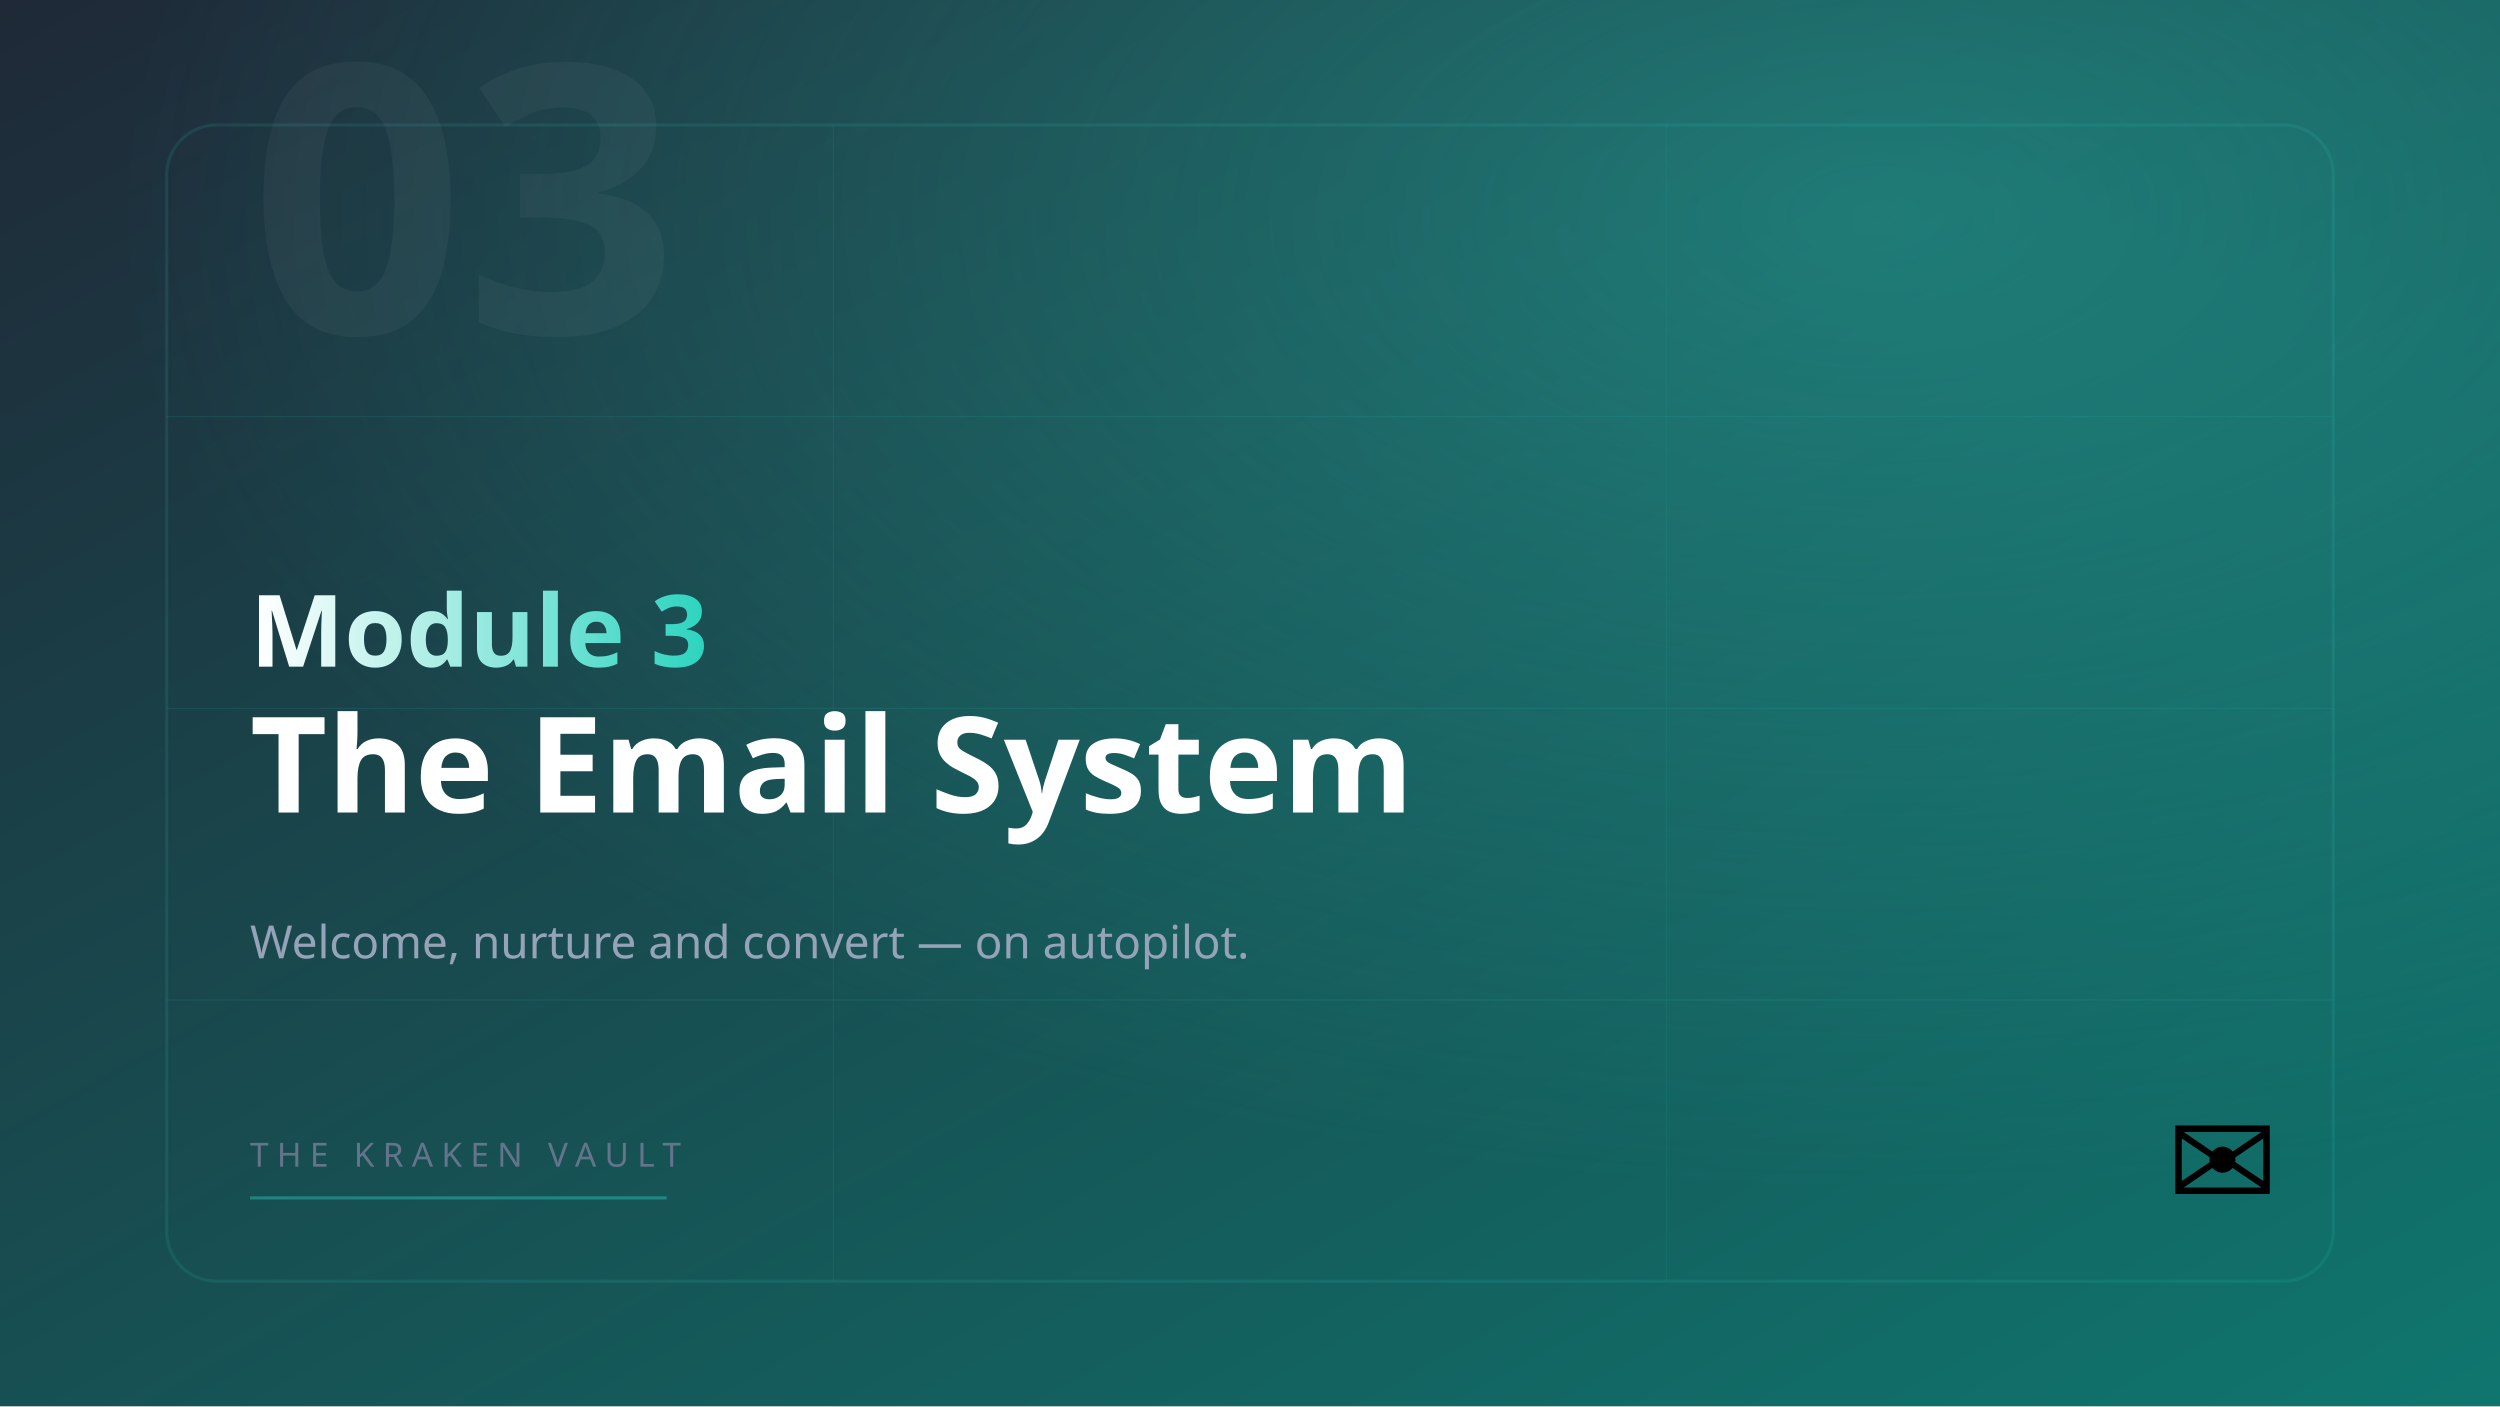
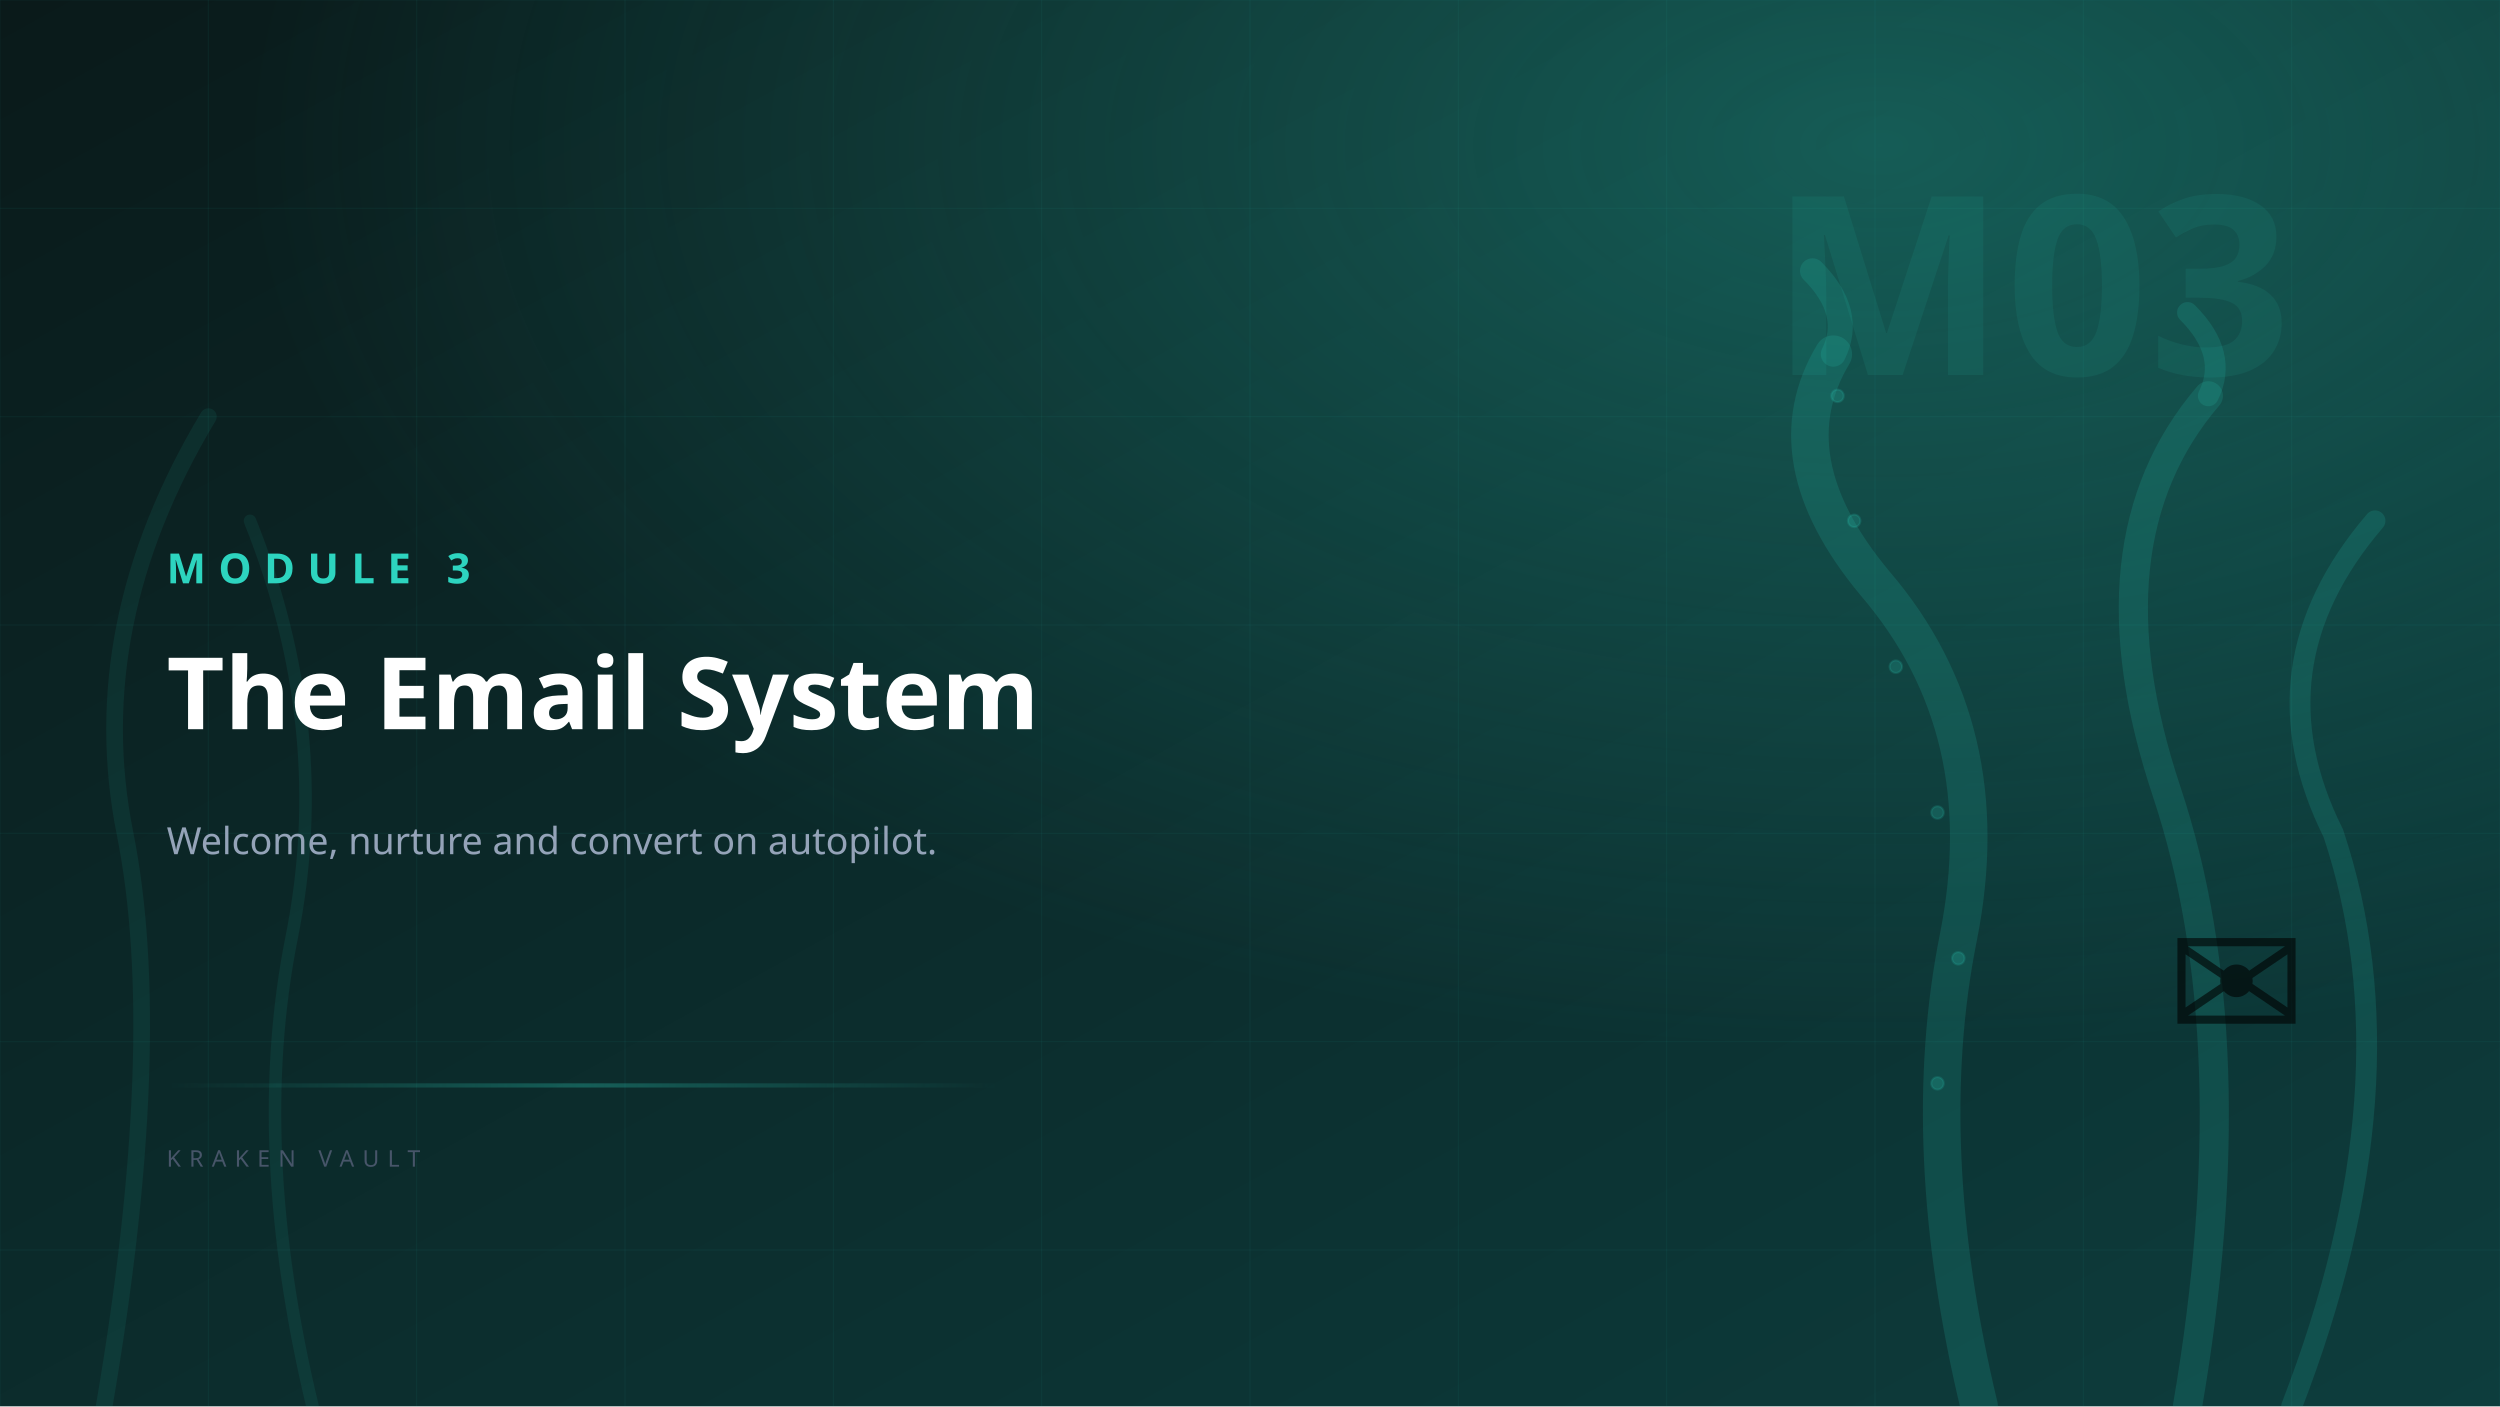
<svg xmlns="http://www.w3.org/2000/svg" viewBox="0 0 1200 675" preserveAspectRatio="xMidYMid slice">
  <defs>
    <linearGradient id="bg" x1="0" y1="0" x2="1" y2="1">
-       <stop offset="0%" stop-color="#1f2937" />
-       <stop offset="100%" stop-color="#0f766e" />
+       <stop offset="0%" stop-color="#0a1a1a" />
+       <stop offset="100%" stop-color="#0d3d3d" />
    </linearGradient>
-     <radialGradient id="glow" cx="75%" cy="15%" r="70%">
-       <stop offset="0%" stop-color="#2dd4bf" stop-opacity="0.35" />
+     <radialGradient id="glow" cx="75%" cy="10%" r="65%">
+       <stop offset="0%" stop-color="#2dd4bf" stop-opacity="0.3" />
      <stop offset="100%" stop-color="#2dd4bf" stop-opacity="0" />
    </radialGradient>
-     <linearGradient id="text-glow" x1="0" y1="0" x2="1" y2="0">
-       <stop offset="0%" stop-color="#ffffff" />
-       <stop offset="100%" stop-color="#2dd4bf" />
+     <linearGradient id="accent-line" x1="0" y1="0" x2="1" y2="0">
+       <stop offset="0%" stop-color="#2dd4bf" stop-opacity="0" />
+       <stop offset="50%" stop-color="#2dd4bf" stop-opacity="0.3" />
+       <stop offset="100%" stop-color="#2dd4bf" stop-opacity="0" />
    </linearGradient>
  </defs>
  <rect width="1200" height="675" fill="url(#bg)" />
  <rect width="1200" height="675" fill="url(#glow)" />
-   <g stroke="#2dd4bf" stroke-opacity="0.12" fill="none">
-     <rect x="80" y="60" width="1040" height="555" rx="24" stroke-width="1.5" />
-     <path d="M80 200h1040M80 340h1040M80 480h1040" stroke-width="0.5" />
+   <g stroke="#2dd4bf" stroke-opacity="0.06" stroke-width="0.5">
+     <line x1="0" y1="0" x2="0" y2="675" />
+     <line x1="100" y1="0" x2="100" y2="675" />
+     <line x1="200" y1="0" x2="200" y2="675" />
+     <line x1="300" y1="0" x2="300" y2="675" />
+     <line x1="400" y1="0" x2="400" y2="675" />
+     <line x1="500" y1="0" x2="500" y2="675" />
+     <line x1="600" y1="0" x2="600" y2="675" />
+     <line x1="700" y1="0" x2="700" y2="675" />
+     <line x1="800" y1="0" x2="800" y2="675" />
+     <line x1="900" y1="0" x2="900" y2="675" />
+     <line x1="1000" y1="0" x2="1000" y2="675" />
+     <line x1="1100" y1="0" x2="1100" y2="675" />
+     <line x1="1200" y1="0" x2="1200" y2="675" />
+     <line x1="0" y1="0" x2="1200" y2="0" />
+     <line x1="0" y1="100" x2="1200" y2="100" />
+     <line x1="0" y1="200" x2="1200" y2="200" />
+     <line x1="0" y1="300" x2="1200" y2="300" />
+     <line x1="0" y1="400" x2="1200" y2="400" />
+     <line x1="0" y1="500" x2="1200" y2="500" />
+     <line x1="0" y1="600" x2="1200" y2="600" />
  </g>
-   <g stroke="#2dd4bf" stroke-opacity="0.08" stroke-width="0.5">
-     <line x1="400" y1="60" x2="400" y2="615" />
-     <line x1="800" y1="60" x2="800" y2="615" />
+   <g fill="none" stroke="#2dd4bf" stroke-opacity="0.15" stroke-linecap="round">
+     <path d="M950 675 Q920 550 940 450 Q960 350 900 280 Q850 220 880 170" stroke-width="18" />
+     <path d="M880 170 Q890 150 870 130" stroke-width="12" />
+     <path d="M1050 675 Q1080 500 1040 380 Q1000 260 1060 190" stroke-width="14" />
+     <path d="M1060 190 Q1070 170 1050 150" stroke-width="10" />
+     <path d="M1100 675 Q1160 520 1120 400 Q1080 320 1140 250" stroke-width="10" />
+     <circle cx="930" cy="520" r="3" fill="#2dd4bf" fill-opacity="0.2" />
+     <circle cx="940" cy="460" r="3" fill="#2dd4bf" fill-opacity="0.2" />
+     <circle cx="930" cy="390" r="3" fill="#2dd4bf" fill-opacity="0.2" />
+     <circle cx="910" cy="320" r="3" fill="#2dd4bf" fill-opacity="0.2" />
+     <circle cx="890" cy="250" r="3" fill="#2dd4bf" fill-opacity="0.2" />
+     <circle cx="882" cy="190" r="3" fill="#2dd4bf" fill-opacity="0.2" />
  </g>
-   <text x="120" y="160" font-family="system-ui, sans-serif" font-size="180" font-weight="800" fill="#ffffff" opacity="0.04">03</text>
-   <text x="120" y="320" font-family="system-ui, sans-serif" font-size="48" font-weight="700" fill="url(#text-glow)">Module 3</text>
-   <text x="120" y="390" font-family="system-ui, sans-serif" font-size="64" font-weight="800" fill="#ffffff">The Email System</text>
-   <text x="120" y="460" font-family="system-ui, sans-serif" font-size="22" fill="#94a3b8">Welcome, nurture and convert — on autopilot.</text>
-   <text x="1040" y="580" font-family="system-ui, sans-serif" font-size="64">✉️</text>
-   <text x="120" y="560" font-family="system-ui, sans-serif" font-size="16" fill="#64748b" letter-spacing="4">THE KRAKEN VAULT</text>
-   <line x1="120" y1="575" x2="320" y2="575" stroke="#2dd4bf" stroke-width="1.5" stroke-opacity="0.4" />
+   <g fill="none" stroke="#2dd4bf" stroke-opacity="0.08" stroke-linecap="round">
+     <path d="M50 675 Q80 500 60 400 Q40 300 100 200" stroke-width="8" />
+     <path d="M150 675 Q120 550 140 450 Q160 350 120 250" stroke-width="6" />
+   </g>
+   <rect x="80" y="520" width="400" height="2" rx="1" fill="url(#accent-line)" />
+   <text x="1100" y="180" font-family="system-ui, sans-serif" font-size="120" font-weight="800" fill="#2dd4bf" fill-opacity="0.08" text-anchor="end">M03</text>
+   <text x="80" y="280" font-family="system-ui, sans-serif" font-size="20" font-weight="600" fill="#2dd4bf" letter-spacing="6" text-transform="uppercase">MODULE 3</text>
+   <text x="80" y="350" font-family="system-ui, sans-serif" font-size="48" font-weight="800" fill="#ffffff">The Email System</text>
+   <text x="80" y="410" font-family="system-ui, sans-serif" font-size="18" fill="#94a3b8">Welcome, nurture and convert on autopilot.</text>
+   <text x="1040" y="500" font-family="system-ui, sans-serif" font-size="80" fill-opacity="0.6">✉️</text>
+   <text x="80" y="560" font-family="system-ui, sans-serif" font-size="11" fill="#475569" letter-spacing="4">KRAKEN VAULT</text>
</svg>
